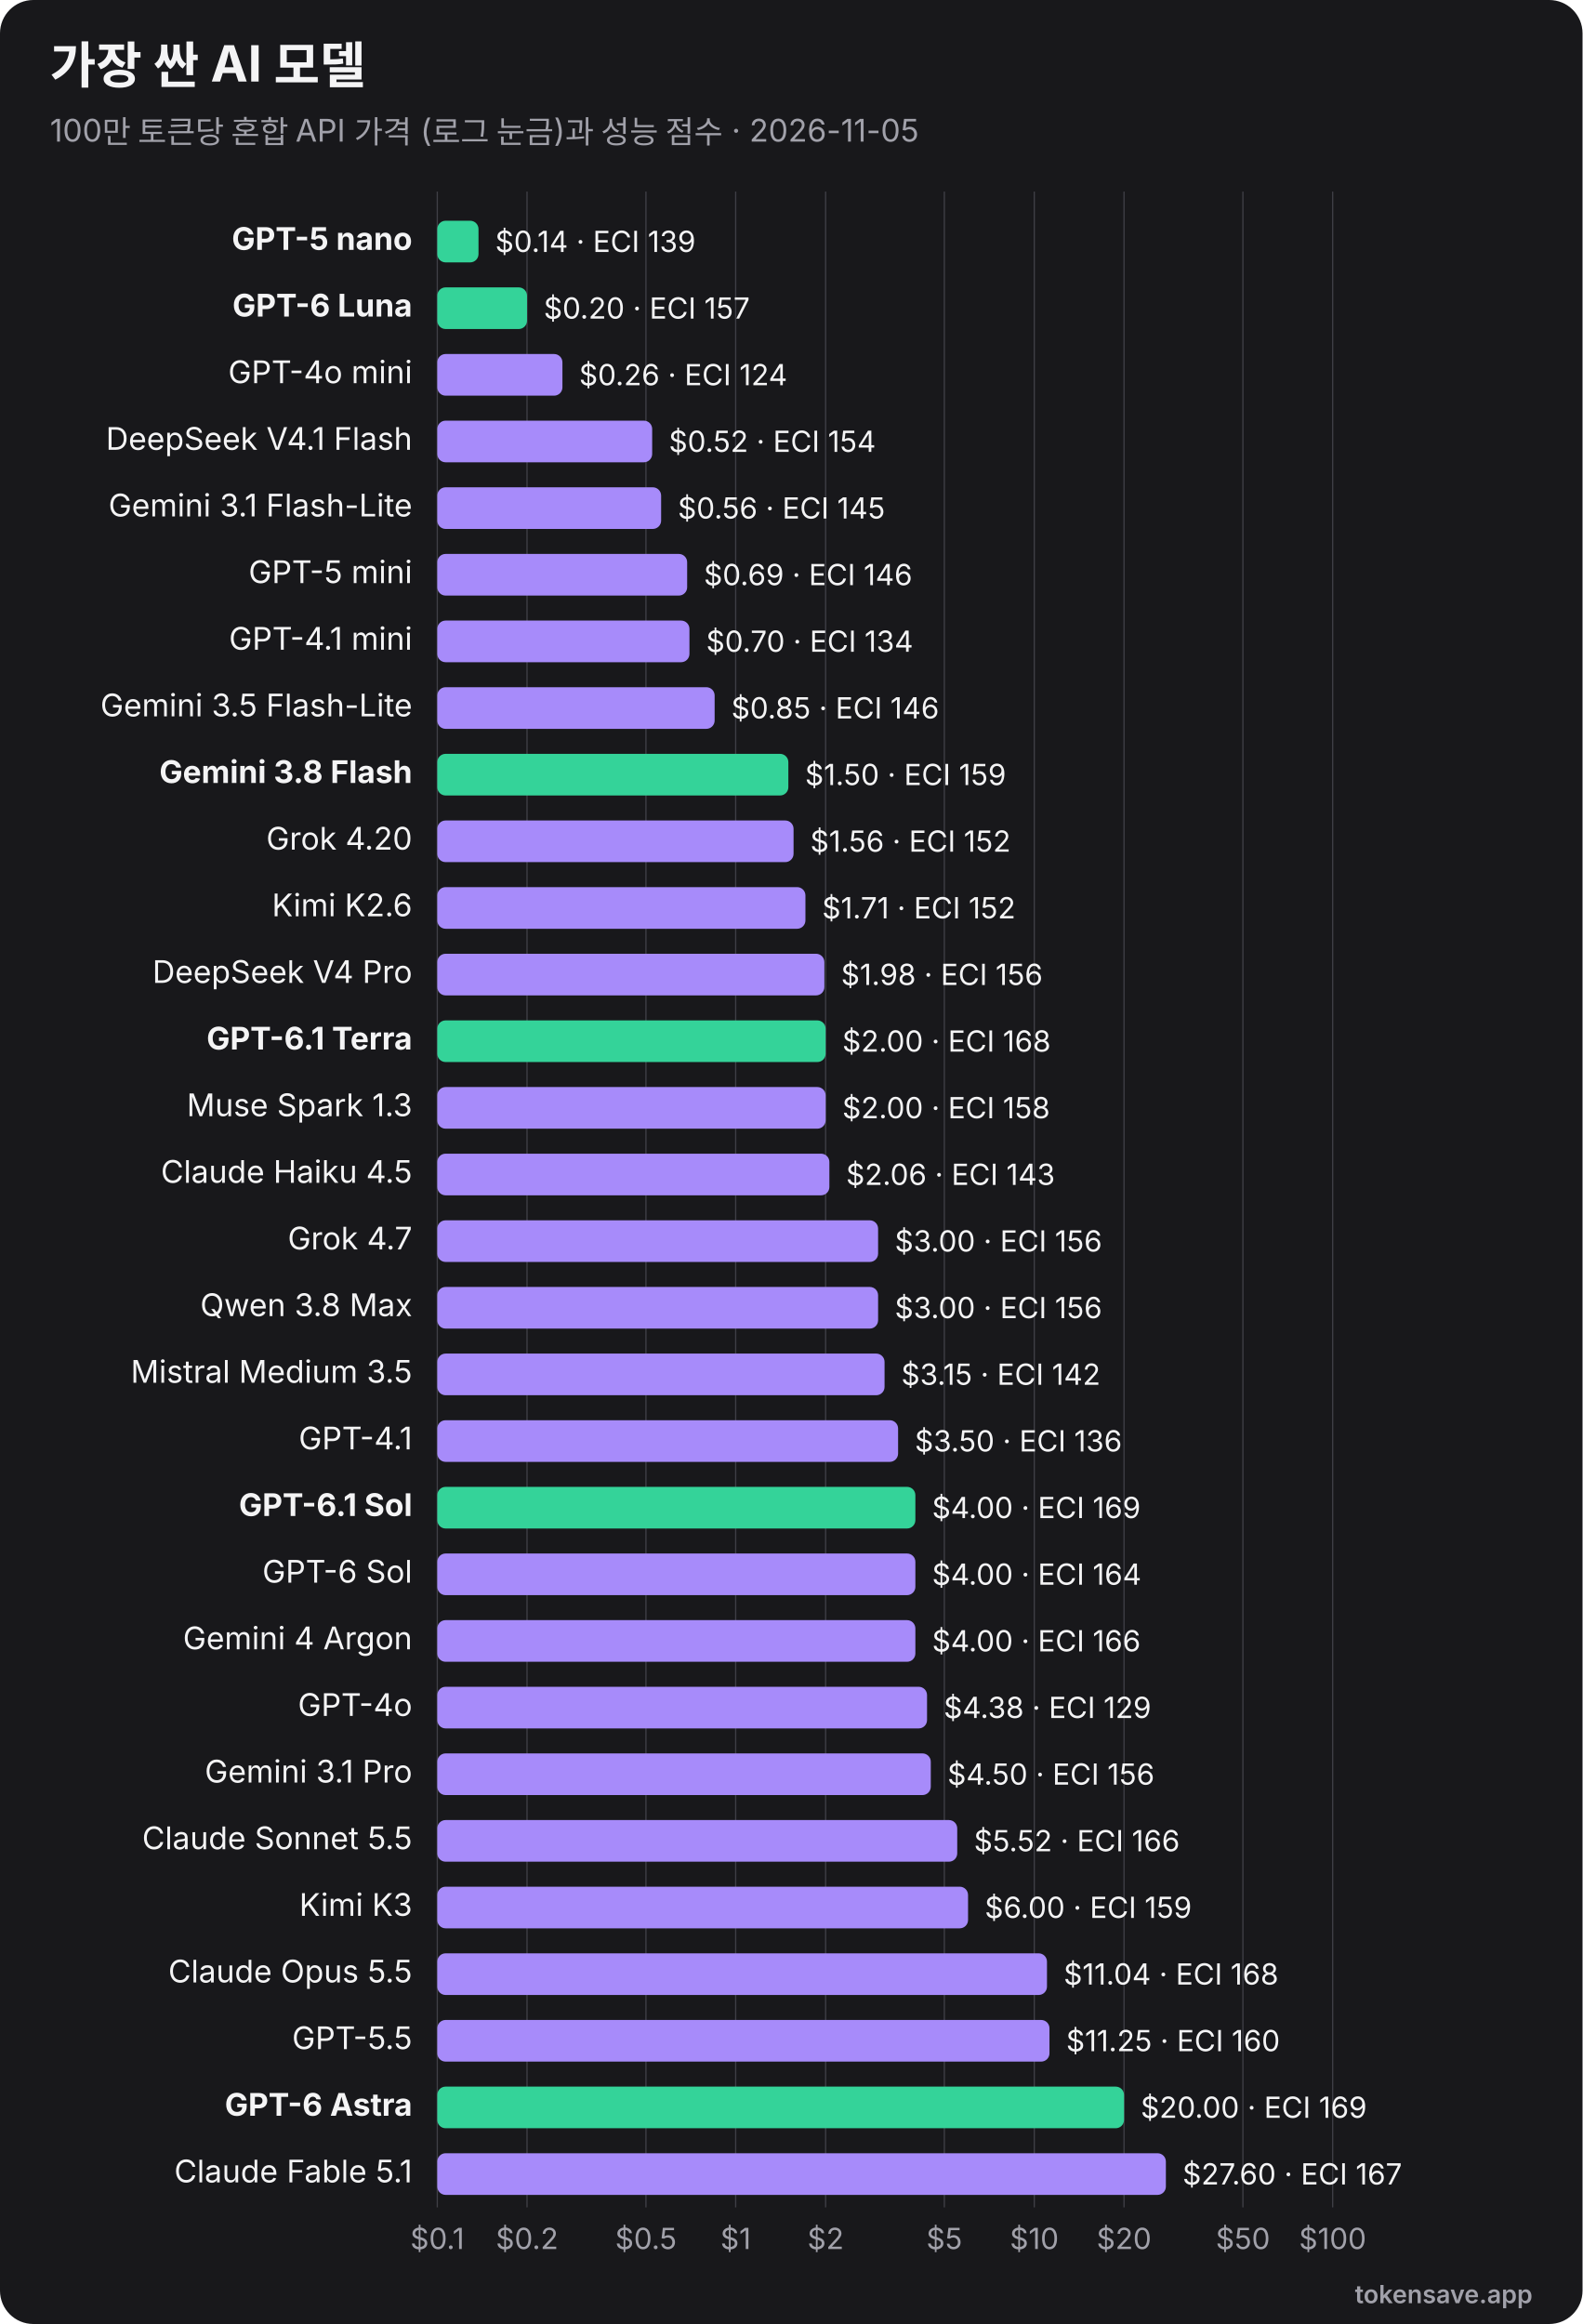
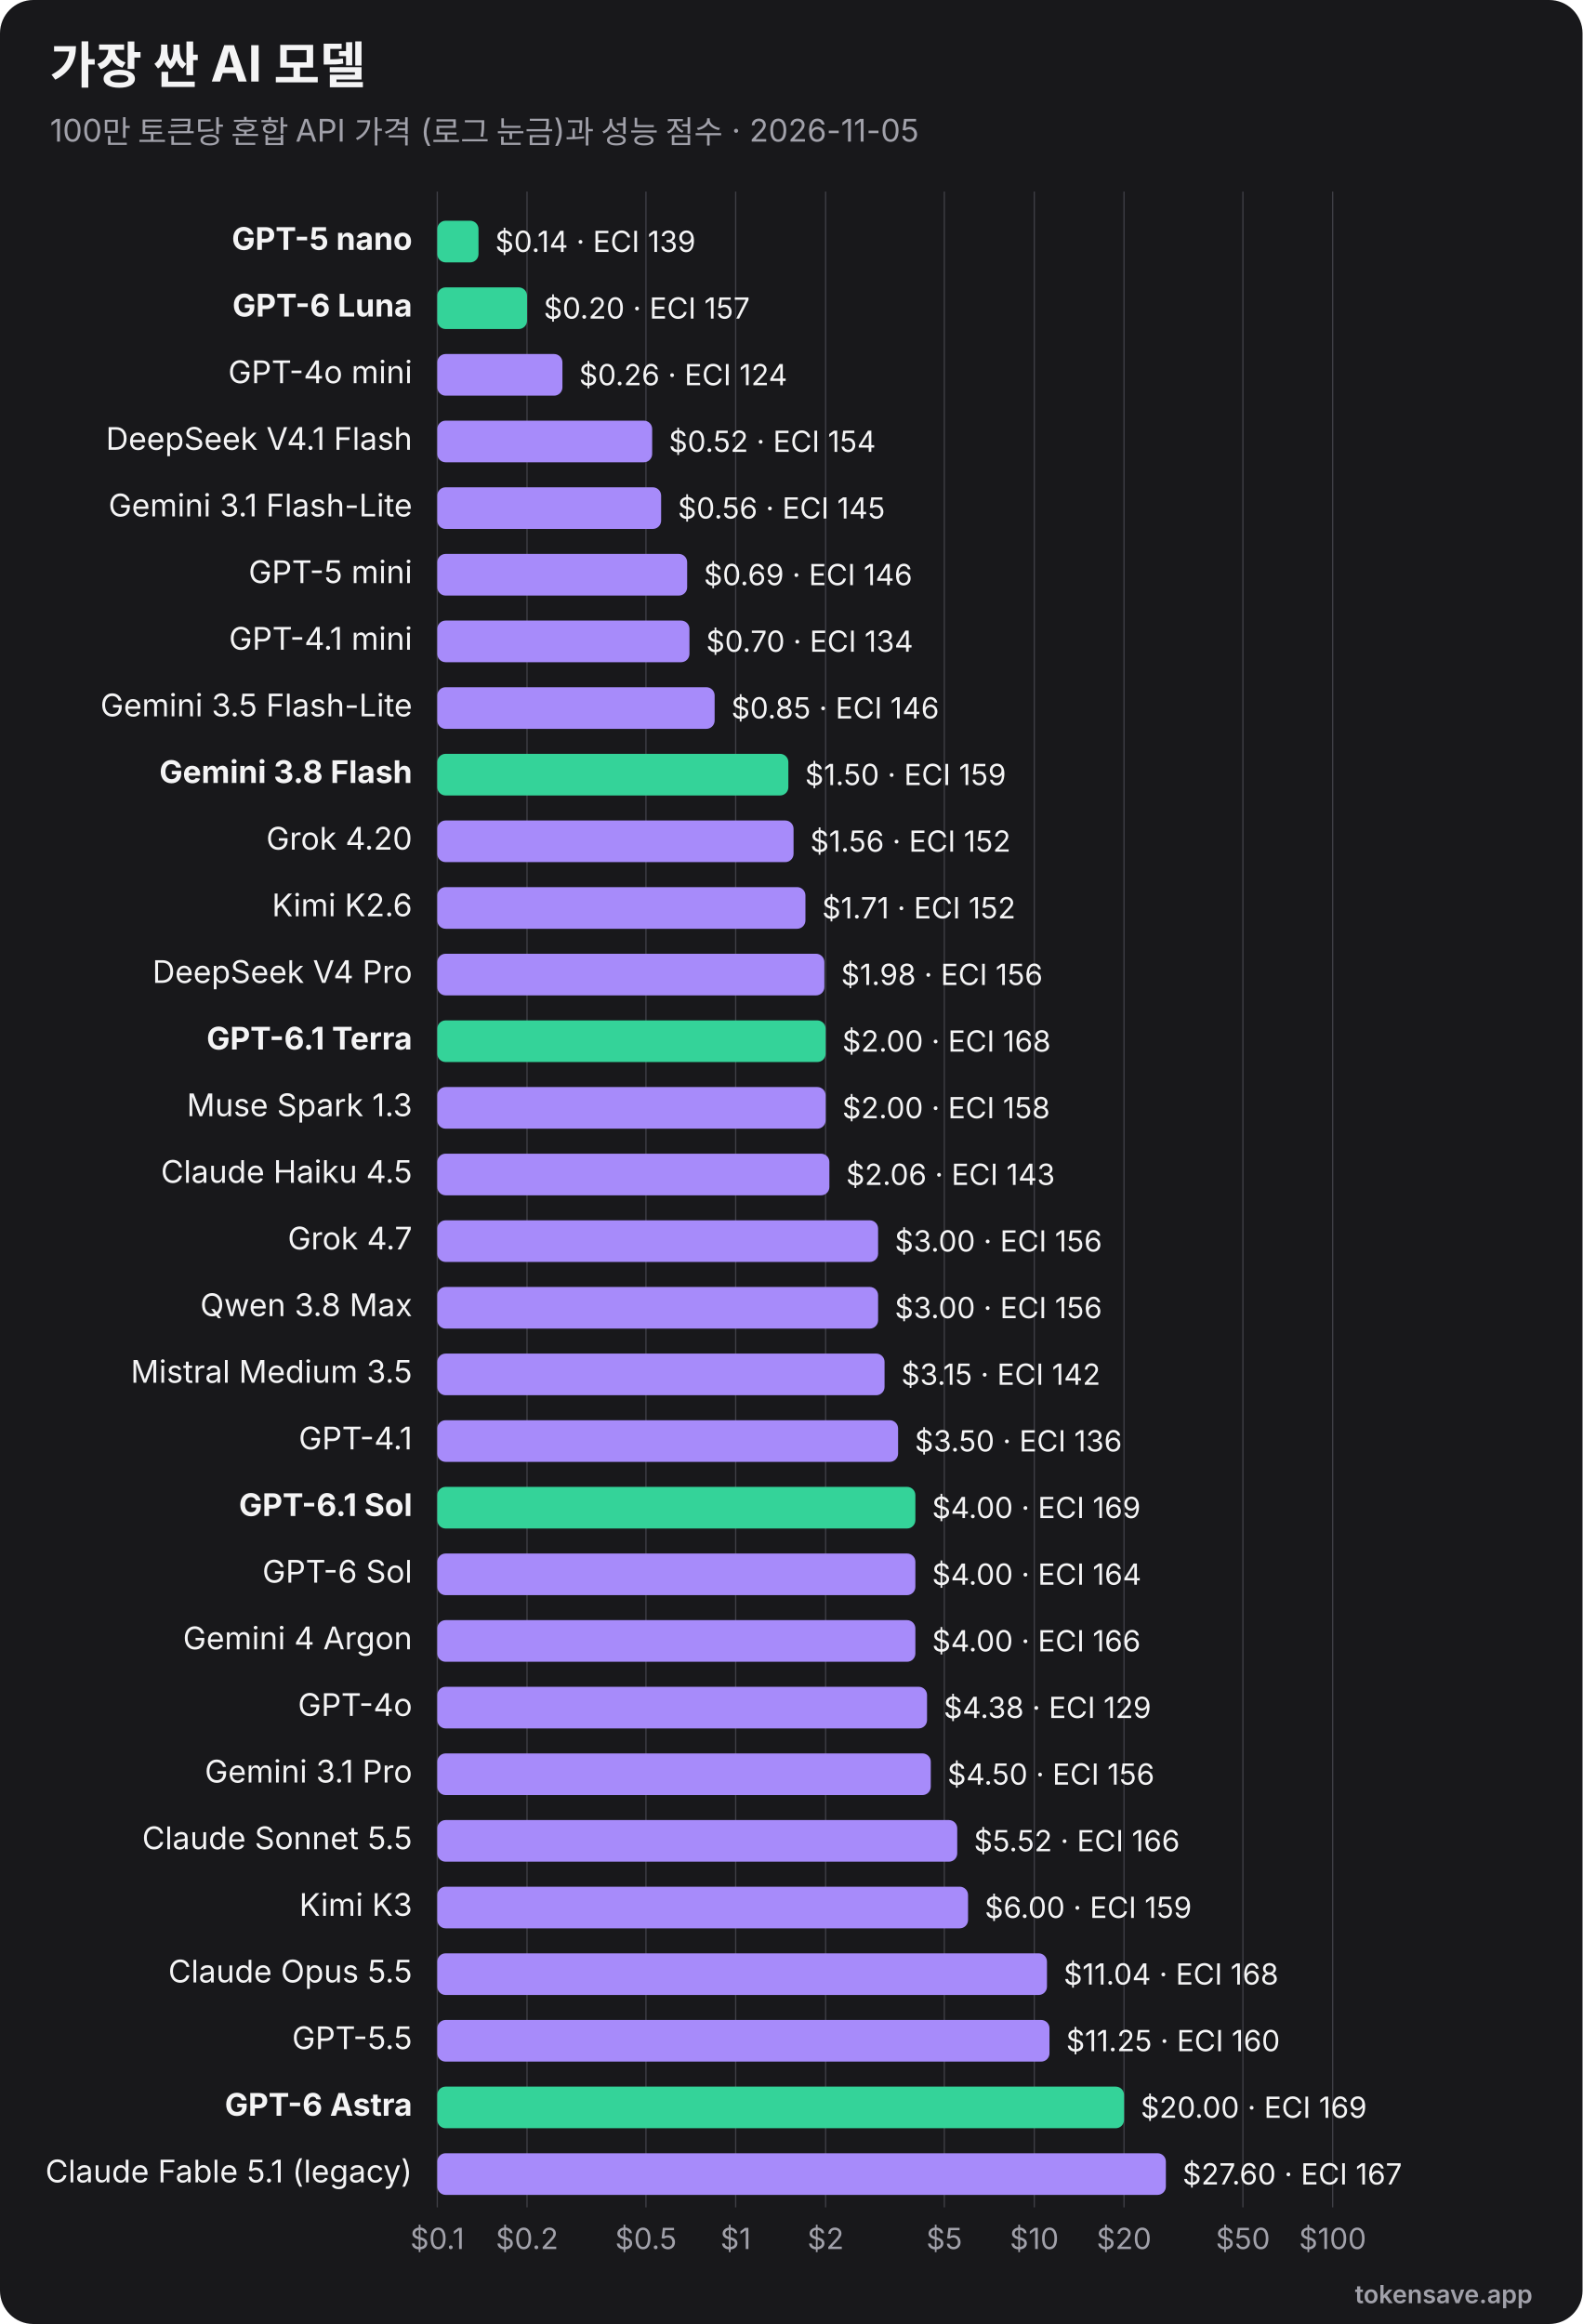
<svg xmlns="http://www.w3.org/2000/svg" viewBox="0 0 760 1116" width="760" height="1116" role="img" font-family="Inter, 'Segoe UI', Helvetica, Arial, sans-serif">
  <rect width="760" height="1116" rx="16" fill="#18181b" />
  <text x="24" y="40" font-size="24" font-weight="700" fill="#f4f4f5">가장 싼 AI 모델</text>
  <text x="24" y="68" font-size="15" fill="#a1a1aa">100만 토큰당 혼합 API 가격 (로그 눈금)과 성능 점수 · 2026-11-05</text>
  <line x1="210.0" y1="92" x2="210.0" y2="1060" stroke="#3f3f46" stroke-width="0.6" />
  <text x="210.0" y="1080" text-anchor="middle" font-size="14" fill="#a1a1aa">$0.1</text>
  <line x1="253.1" y1="92" x2="253.1" y2="1060" stroke="#3f3f46" stroke-width="0.6" />
  <text x="253.1" y="1080" text-anchor="middle" font-size="14" fill="#a1a1aa">$0.2</text>
  <line x1="310.2" y1="92" x2="310.2" y2="1060" stroke="#3f3f46" stroke-width="0.6" />
  <text x="310.2" y="1080" text-anchor="middle" font-size="14" fill="#a1a1aa">$0.5</text>
  <line x1="353.3" y1="92" x2="353.3" y2="1060" stroke="#3f3f46" stroke-width="0.6" />
  <text x="353.3" y="1080" text-anchor="middle" font-size="14" fill="#a1a1aa">$1</text>
  <line x1="396.5" y1="92" x2="396.5" y2="1060" stroke="#3f3f46" stroke-width="0.6" />
  <text x="396.5" y="1080" text-anchor="middle" font-size="14" fill="#a1a1aa">$2</text>
  <line x1="453.5" y1="92" x2="453.5" y2="1060" stroke="#3f3f46" stroke-width="0.6" />
  <text x="453.5" y="1080" text-anchor="middle" font-size="14" fill="#a1a1aa">$5</text>
  <line x1="496.7" y1="92" x2="496.7" y2="1060" stroke="#3f3f46" stroke-width="0.6" />
  <text x="496.7" y="1080" text-anchor="middle" font-size="14" fill="#a1a1aa">$10</text>
  <line x1="539.8" y1="92" x2="539.8" y2="1060" stroke="#3f3f46" stroke-width="0.6" />
  <text x="539.8" y="1080" text-anchor="middle" font-size="14" fill="#a1a1aa">$20</text>
  <line x1="596.9" y1="92" x2="596.9" y2="1060" stroke="#3f3f46" stroke-width="0.6" />
  <text x="596.9" y="1080" text-anchor="middle" font-size="14" fill="#a1a1aa">$50</text>
  <line x1="640.0" y1="92" x2="640.0" y2="1060" stroke="#3f3f46" stroke-width="0.6" />
  <text x="640.0" y="1080" text-anchor="middle" font-size="14" fill="#a1a1aa">$100</text>
  <text x="198" y="120.0" text-anchor="end" font-size="15" font-weight="700" fill="#f4f4f5">GPT-5 nano</text>
  <rect x="210" y="106.0" width="19.8" height="20" rx="4" fill="#34d399" />
  <text x="237.8" y="121.0" font-size="14" fill="#f4f4f5">$0.14 · ECI 139</text>
  <text x="198" y="152.0" text-anchor="end" font-size="15" font-weight="700" fill="#f4f4f5">GPT-6 Luna</text>
  <rect x="210" y="138.0" width="43.1" height="20" rx="4" fill="#34d399" />
  <text x="261.1" y="153.0" font-size="14" fill="#f4f4f5">$0.20 · ECI 157</text>
  <text x="198" y="184.0" text-anchor="end" font-size="15" font-weight="400" fill="#f4f4f5">GPT-4o mini</text>
  <rect x="210" y="170.0" width="60.1" height="20" rx="4" fill="#a78bfa" />
  <text x="278.1" y="185.0" font-size="14" fill="#f4f4f5">$0.26 · ECI 124</text>
  <text x="198" y="216.0" text-anchor="end" font-size="15" font-weight="400" fill="#f4f4f5">DeepSeek V4.1 Flash</text>
  <rect x="210" y="202.0" width="103.2" height="20" rx="4" fill="#a78bfa" />
  <text x="321.2" y="217.0" font-size="14" fill="#f4f4f5">$0.52 · ECI 154</text>
  <text x="198" y="248.0" text-anchor="end" font-size="15" font-weight="400" fill="#f4f4f5">Gemini 3.1 Flash-Lite</text>
  <rect x="210" y="234.0" width="107.5" height="20" rx="4" fill="#a78bfa" />
  <text x="325.5" y="249.0" font-size="14" fill="#f4f4f5">$0.56 · ECI 145</text>
  <text x="198" y="280.0" text-anchor="end" font-size="15" font-weight="400" fill="#f4f4f5">GPT-5 mini</text>
  <rect x="210" y="266.0" width="120.0" height="20" rx="4" fill="#a78bfa" />
  <text x="338.0" y="281.0" font-size="14" fill="#f4f4f5">$0.69 · ECI 146</text>
  <text x="198" y="312.0" text-anchor="end" font-size="15" font-weight="400" fill="#f4f4f5">GPT-4.1 mini</text>
  <rect x="210" y="298.0" width="121.1" height="20" rx="4" fill="#a78bfa" />
  <text x="339.1" y="313.0" font-size="14" fill="#f4f4f5">$0.70 · ECI 134</text>
  <text x="198" y="344.0" text-anchor="end" font-size="15" font-weight="400" fill="#f4f4f5">Gemini 3.5 Flash-Lite</text>
  <rect x="210" y="330.0" width="133.2" height="20" rx="4" fill="#a78bfa" />
  <text x="351.2" y="345.0" font-size="14" fill="#f4f4f5">$0.85 · ECI 146</text>
  <text x="198" y="376.0" text-anchor="end" font-size="15" font-weight="700" fill="#f4f4f5">Gemini 3.8 Flash</text>
  <rect x="210" y="362.0" width="168.6" height="20" rx="4" fill="#34d399" />
  <text x="386.6" y="377.0" font-size="14" fill="#f4f4f5">$1.50 · ECI 159</text>
  <text x="198" y="408.0" text-anchor="end" font-size="15" font-weight="400" fill="#f4f4f5">Grok 4.20</text>
  <rect x="210" y="394.0" width="171.1" height="20" rx="4" fill="#a78bfa" />
  <text x="389.1" y="409.0" font-size="14" fill="#f4f4f5">$1.56 · ECI 152</text>
  <text x="198" y="440.0" text-anchor="end" font-size="15" font-weight="400" fill="#f4f4f5">Kimi K2.6</text>
  <rect x="210" y="426.0" width="176.8" height="20" rx="4" fill="#a78bfa" />
  <text x="394.8" y="441.0" font-size="14" fill="#f4f4f5">$1.71 · ECI 152</text>
  <text x="198" y="472.0" text-anchor="end" font-size="15" font-weight="400" fill="#f4f4f5">DeepSeek V4 Pro</text>
  <rect x="210" y="458.0" width="185.9" height="20" rx="4" fill="#a78bfa" />
  <text x="403.9" y="473.0" font-size="14" fill="#f4f4f5">$1.98 · ECI 156</text>
  <text x="198" y="504.0" text-anchor="end" font-size="15" font-weight="700" fill="#f4f4f5">GPT-6.1 Terra</text>
  <rect x="210" y="490.0" width="186.5" height="20" rx="4" fill="#34d399" />
  <text x="404.5" y="505.0" font-size="14" fill="#f4f4f5">$2.00 · ECI 168</text>
  <text x="198" y="536.0" text-anchor="end" font-size="15" font-weight="400" fill="#f4f4f5">Muse Spark 1.3</text>
  <rect x="210" y="522.0" width="186.5" height="20" rx="4" fill="#a78bfa" />
  <text x="404.5" y="537.0" font-size="14" fill="#f4f4f5">$2.00 · ECI 158</text>
  <text x="198" y="568.0" text-anchor="end" font-size="15" font-weight="400" fill="#f4f4f5">Claude Haiku 4.5</text>
  <rect x="210" y="554.0" width="188.3" height="20" rx="4" fill="#a78bfa" />
  <text x="406.3" y="569.0" font-size="14" fill="#f4f4f5">$2.06 · ECI 143</text>
  <text x="198" y="600.0" text-anchor="end" font-size="15" font-weight="400" fill="#f4f4f5">Grok 4.7</text>
  <rect x="210" y="586.0" width="211.7" height="20" rx="4" fill="#a78bfa" />
  <text x="429.7" y="601.0" font-size="14" fill="#f4f4f5">$3.00 · ECI 156</text>
  <text x="198" y="632.0" text-anchor="end" font-size="15" font-weight="400" fill="#f4f4f5">Qwen 3.8 Max</text>
  <rect x="210" y="618.0" width="211.7" height="20" rx="4" fill="#a78bfa" />
  <text x="429.7" y="633.0" font-size="14" fill="#f4f4f5">$3.00 · ECI 156</text>
  <text x="198" y="664.0" text-anchor="end" font-size="15" font-weight="400" fill="#f4f4f5">Mistral Medium 3.5</text>
  <rect x="210" y="650.0" width="214.8" height="20" rx="4" fill="#a78bfa" />
  <text x="432.8" y="665.0" font-size="14" fill="#f4f4f5">$3.15 · ECI 142</text>
  <text x="198" y="696.0" text-anchor="end" font-size="15" font-weight="400" fill="#f4f4f5">GPT-4.1</text>
  <rect x="210" y="682.0" width="221.3" height="20" rx="4" fill="#a78bfa" />
  <text x="439.3" y="697.0" font-size="14" fill="#f4f4f5">$3.50 · ECI 136</text>
  <text x="198" y="728.0" text-anchor="end" font-size="15" font-weight="700" fill="#f4f4f5">GPT-6.1 Sol</text>
  <rect x="210" y="714.0" width="229.6" height="20" rx="4" fill="#34d399" />
  <text x="447.6" y="729.0" font-size="14" fill="#f4f4f5">$4.00 · ECI 169</text>
  <text x="198" y="760.0" text-anchor="end" font-size="15" font-weight="400" fill="#f4f4f5">GPT-6 Sol</text>
  <rect x="210" y="746.0" width="229.6" height="20" rx="4" fill="#a78bfa" />
  <text x="447.6" y="761.0" font-size="14" fill="#f4f4f5">$4.00 · ECI 164</text>
  <text x="198" y="792.0" text-anchor="end" font-size="15" font-weight="400" fill="#f4f4f5">Gemini 4 Argon</text>
  <rect x="210" y="778.0" width="229.6" height="20" rx="4" fill="#a78bfa" />
  <text x="447.6" y="793.0" font-size="14" fill="#f4f4f5">$4.00 · ECI 166</text>
  <text x="198" y="824.0" text-anchor="end" font-size="15" font-weight="400" fill="#f4f4f5">GPT-4o</text>
  <rect x="210" y="810.0" width="235.2" height="20" rx="4" fill="#a78bfa" />
  <text x="453.2" y="825.0" font-size="14" fill="#f4f4f5">$4.38 · ECI 129</text>
  <text x="198" y="856.0" text-anchor="end" font-size="15" font-weight="400" fill="#f4f4f5">Gemini 3.1 Pro</text>
  <rect x="210" y="842.0" width="237.0" height="20" rx="4" fill="#a78bfa" />
  <text x="455.0" y="857.0" font-size="14" fill="#f4f4f5">$4.50 · ECI 156</text>
  <text x="198" y="888.0" text-anchor="end" font-size="15" font-weight="400" fill="#f4f4f5">Claude Sonnet 5.5</text>
  <rect x="210" y="874.0" width="249.7" height="20" rx="4" fill="#a78bfa" />
  <text x="467.7" y="889.0" font-size="14" fill="#f4f4f5">$5.52 · ECI 166</text>
  <text x="198" y="920.0" text-anchor="end" font-size="15" font-weight="400" fill="#f4f4f5">Kimi K3</text>
  <rect x="210" y="906.0" width="254.9" height="20" rx="4" fill="#a78bfa" />
  <text x="472.9" y="921.0" font-size="14" fill="#f4f4f5">$6.00 · ECI 159</text>
  <text x="198" y="952.0" text-anchor="end" font-size="15" font-weight="400" fill="#f4f4f5">Claude Opus 5.5</text>
  <rect x="210" y="938.0" width="292.8" height="20" rx="4" fill="#a78bfa" />
  <text x="510.8" y="953.0" font-size="14" fill="#f4f4f5">$11.04 · ECI 168</text>
  <text x="198" y="984.0" text-anchor="end" font-size="15" font-weight="400" fill="#f4f4f5">GPT-5.5</text>
  <rect x="210" y="970.0" width="294.0" height="20" rx="4" fill="#a78bfa" />
  <text x="512.0" y="985.0" font-size="14" fill="#f4f4f5">$11.25 · ECI 160</text>
  <text x="198" y="1016.0" text-anchor="end" font-size="15" font-weight="700" fill="#f4f4f5">GPT-6 Astra</text>
  <rect x="210" y="1002.0" width="329.8" height="20" rx="4" fill="#34d399" />
  <text x="547.8" y="1017.0" font-size="14" fill="#f4f4f5">$20.00 · ECI 169</text>
-   <text x="198" y="1048.0" text-anchor="end" font-size="15" font-weight="400" fill="#f4f4f5">Claude Fable 5.1</text>
+   <text x="198" y="1048.0" text-anchor="end" font-size="15" font-weight="400" fill="#f4f4f5">Claude Fable 5.1 (legacy)</text>
  <rect x="210" y="1034.0" width="349.9" height="20" rx="4" fill="#a78bfa" />
  <text x="567.9" y="1049.0" font-size="14" fill="#f4f4f5">$27.60 · ECI 167</text>
  <text x="736" y="1106" text-anchor="end" font-size="12" font-weight="600" fill="#a1a1aa">tokensave.app</text>
</svg>
